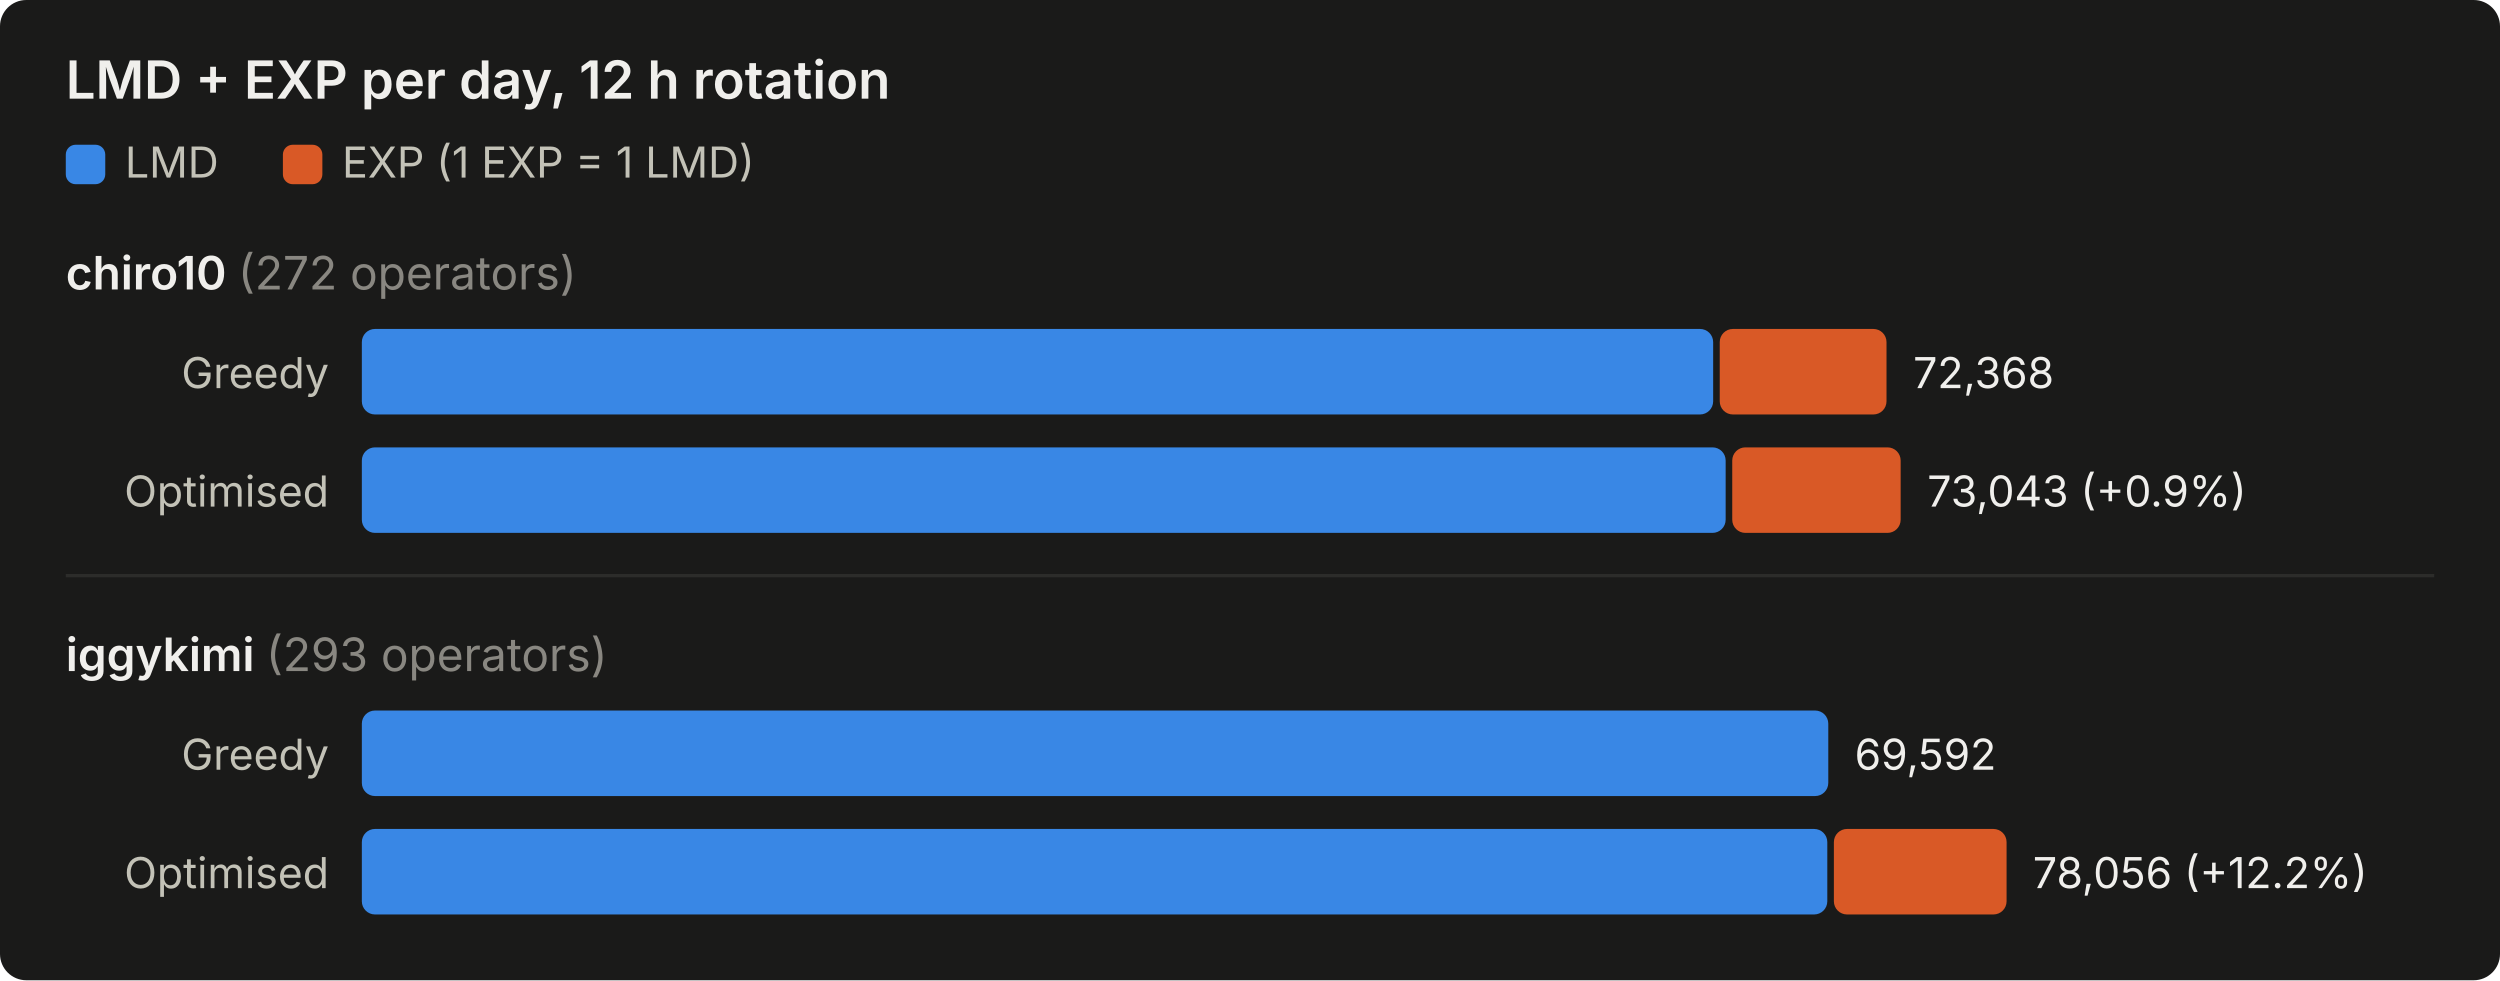
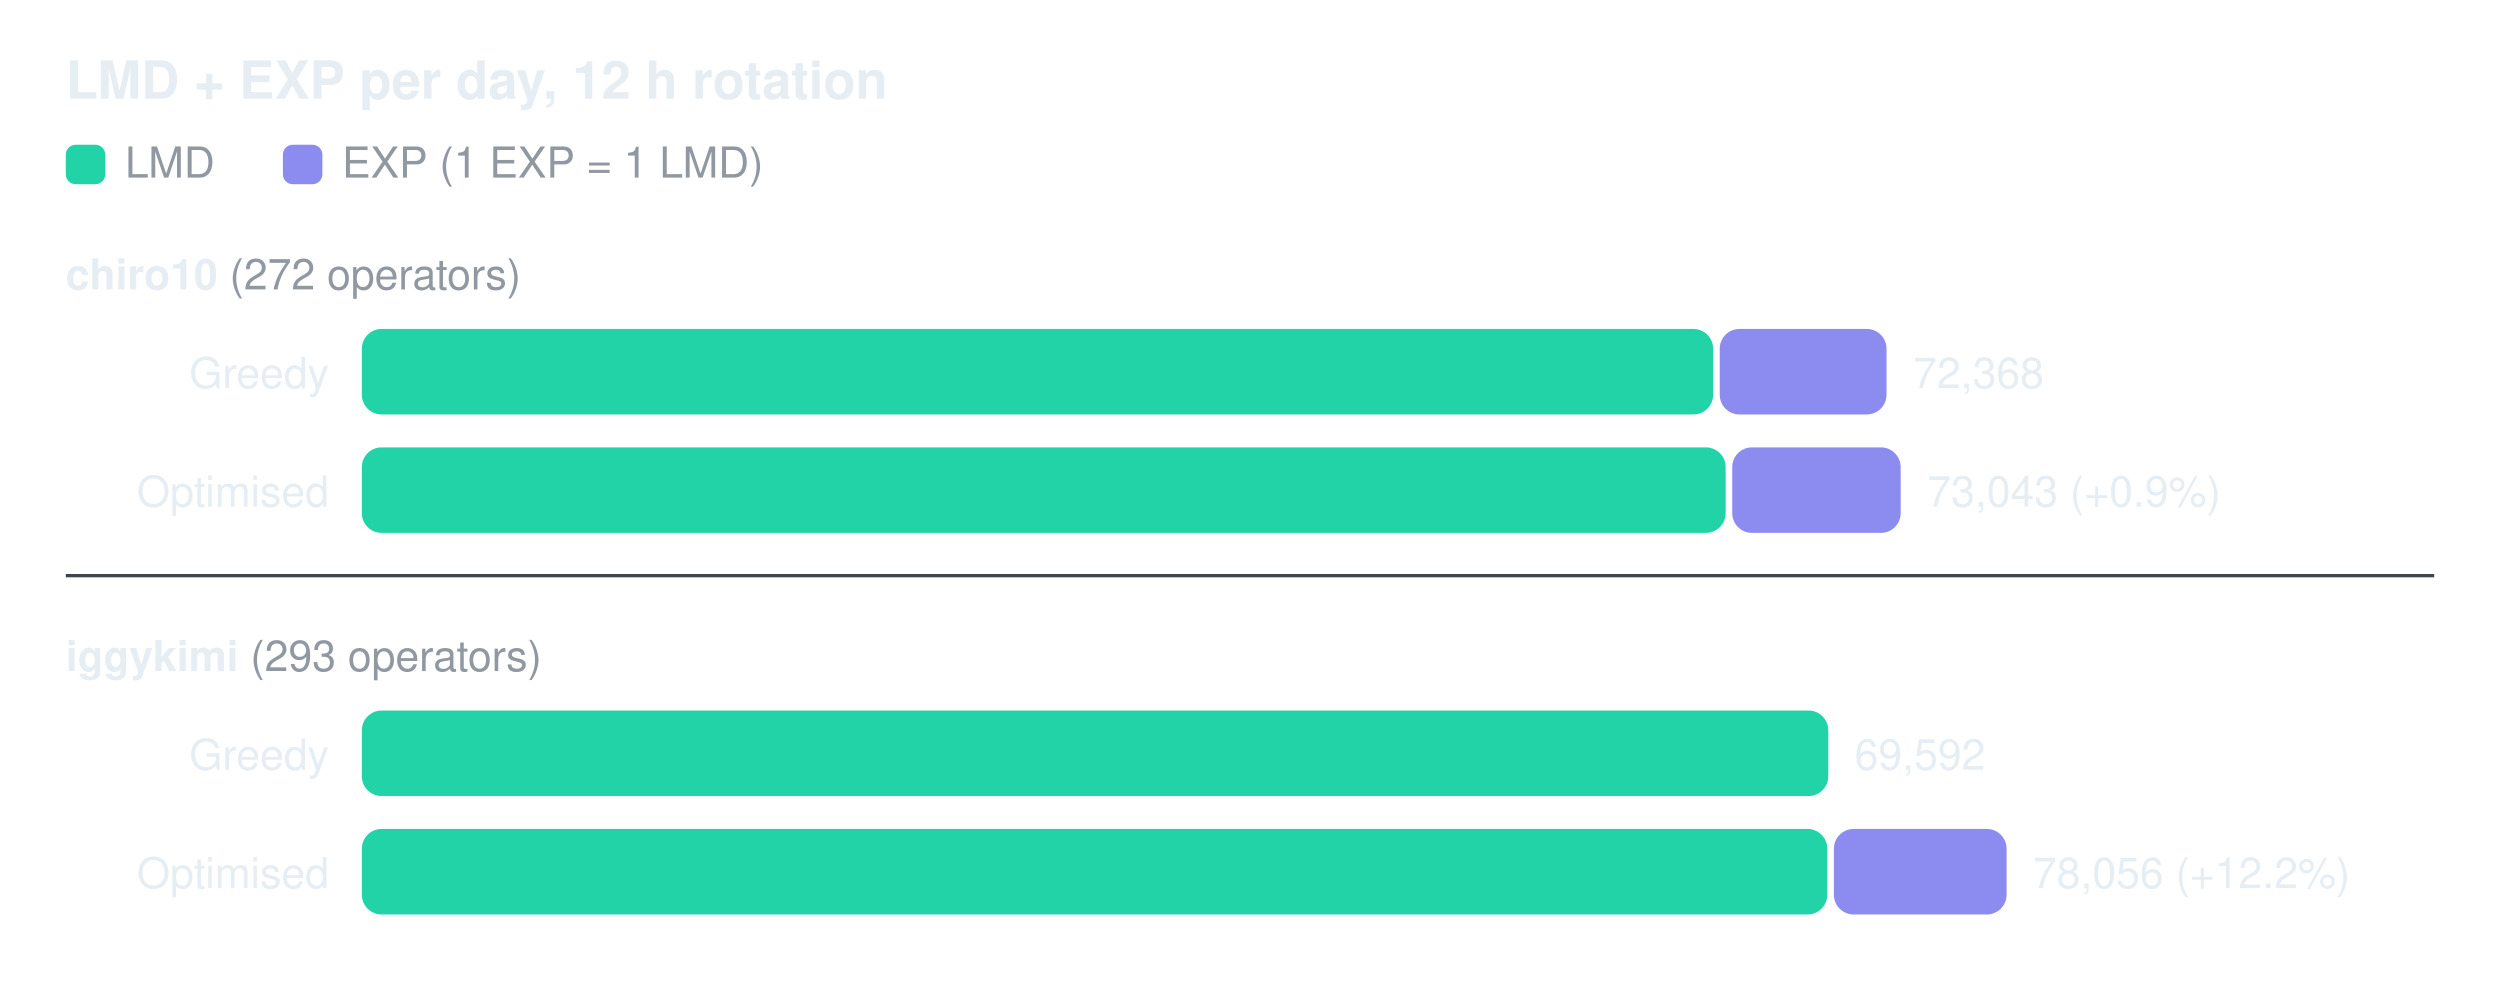
- <svg xmlns="http://www.w3.org/2000/svg" width="760" height="298" viewBox="0 0 760 298" role="img" aria-labelledby="title desc" style="font-family:system-ui,-apple-system,'Segoe UI',sans-serif">
-   <rect width="760" height="298" rx="8" fill="#1a1a19" />
-   <text x="20" y="30" font-size="16" font-weight="600" fill="#f0efec">LMD + EXP per day, 12 h rotation</text>
-   <rect x="20" y="44" width="12" height="12" rx="3" fill="#3987e5" />
-   <text x="38" y="54" font-size="13" fill="#c3c2b7">LMD</text>
-   <rect x="86" y="44" width="12" height="12" rx="3" fill="#d95926" />
-   <text x="104" y="54" font-size="13" fill="#c3c2b7">EXP (1 EXP = 1 LMD)</text>
-   <text x="20" y="88" font-size="14" font-weight="600" fill="#f0efec">chiro10 <tspan font-weight="400" fill="#898781">(272 operators)</tspan>
+ <svg xmlns="http://www.w3.org/2000/svg" width="760" height="298" viewBox="0 0 760 298" role="img" aria-labelledby="title desc" font-family="system-ui,-apple-system,'Segoe UI',Helvetica,Arial,sans-serif">
+   <text x="20" y="30" font-size="16" font-weight="600" fill="#e6edf3">LMD + EXP per day, 12 h rotation</text>
+   <rect x="20" y="44" width="12" height="12" rx="3" fill="#22d3a7" />
+   <text x="38" y="54" font-size="13" fill="#9198a1">LMD</text>
+   <rect x="86" y="44" width="12" height="12" rx="3" fill="#8b8bf0" />
+   <text x="104" y="54" font-size="13" fill="#9198a1">EXP (1 EXP = 1 LMD)</text>
+   <text x="20" y="88" font-size="13" font-weight="600" fill="#e6edf3">chiro10 <tspan font-weight="400" fill="#9198a1">(272 operators)</tspan>
  </text>
-   <text x="100" y="118.0" font-size="13" text-anchor="end" fill="#c3c2b7">Greedy</text>
-   <rect x="110.0" y="100" width="410.8" height="26" rx="4" fill="#3987e5" />
-   <rect x="522.8" y="100" width="50.7" height="26" rx="4" fill="#d95926" />
-   <text x="581.6" y="118.0" font-size="13" fill="#f0efec">72,368</text>
-   <text x="100" y="154.0" font-size="13" text-anchor="end" fill="#c3c2b7">Optimised</text>
-   <rect x="110.0" y="136" width="414.6" height="26" rx="4" fill="#3987e5" />
-   <rect x="526.6" y="136" width="51.2" height="26" rx="4" fill="#d95926" />
-   <text x="585.9" y="154.0" font-size="13" fill="#f0efec">73,043  (+0.9%)</text>
-   <line x1="20" x2="740" y1="175.0" y2="175.0" stroke="#2c2c2a" stroke-width="1" />
-   <text x="20" y="204" font-size="14" font-weight="600" fill="#f0efec">iggykimi <tspan font-weight="400" fill="#898781">(293 operators)</tspan>
+   <text x="100" y="118.0" font-size="13" text-anchor="end" fill="#e6edf3">Greedy</text>
+   <rect x="110.0" y="100" width="410.8" height="26" rx="6" fill="#22d3a7" />
+   <rect x="522.8" y="100" width="50.7" height="26" rx="6" fill="#8b8bf0" />
+   <text x="581.6" y="118.0" font-size="13" fill="#e6edf3">72,368</text>
+   <text x="100" y="154.0" font-size="13" text-anchor="end" fill="#e6edf3">Optimised</text>
+   <rect x="110.0" y="136" width="414.6" height="26" rx="6" fill="#22d3a7" />
+   <rect x="526.6" y="136" width="51.2" height="26" rx="6" fill="#8b8bf0" />
+   <text x="585.9" y="154.0" font-size="13" fill="#e6edf3">73,043  (+0.9%)</text>
+   <line x1="20" x2="740" y1="175.0" y2="175.0" stroke="#3d444d" stroke-width="1" />
+   <text x="20" y="204" font-size="13" font-weight="600" fill="#e6edf3">iggykimi <tspan font-weight="400" fill="#9198a1">(293 operators)</tspan>
  </text>
-   <text x="100" y="234.0" font-size="13" text-anchor="end" fill="#c3c2b7">Greedy</text>
-   <rect x="110.0" y="216" width="445.8" height="26" rx="4" fill="#3987e5" />
-   <text x="563.8" y="234.0" font-size="13" fill="#f0efec">69,592</text>
-   <text x="100" y="270.0" font-size="13" text-anchor="end" fill="#c3c2b7">Optimised</text>
-   <rect x="110.0" y="252" width="445.5" height="26" rx="4" fill="#3987e5" />
-   <rect x="557.5" y="252" width="52.5" height="26" rx="4" fill="#d95926" />
-   <text x="618.0" y="270.0" font-size="13" fill="#f0efec">78,056  (+12.2%)</text>
+   <text x="100" y="234.0" font-size="13" text-anchor="end" fill="#e6edf3">Greedy</text>
+   <rect x="110.0" y="216" width="445.8" height="26" rx="6" fill="#22d3a7" />
+   <text x="563.8" y="234.0" font-size="13" fill="#e6edf3">69,592</text>
+   <text x="100" y="270.0" font-size="13" text-anchor="end" fill="#e6edf3">Optimised</text>
+   <rect x="110.0" y="252" width="445.5" height="26" rx="6" fill="#22d3a7" />
+   <rect x="557.5" y="252" width="52.5" height="26" rx="6" fill="#8b8bf0" />
+   <text x="618.0" y="270.0" font-size="13" fill="#e6edf3">78,056  (+12.2%)</text>
</svg>
